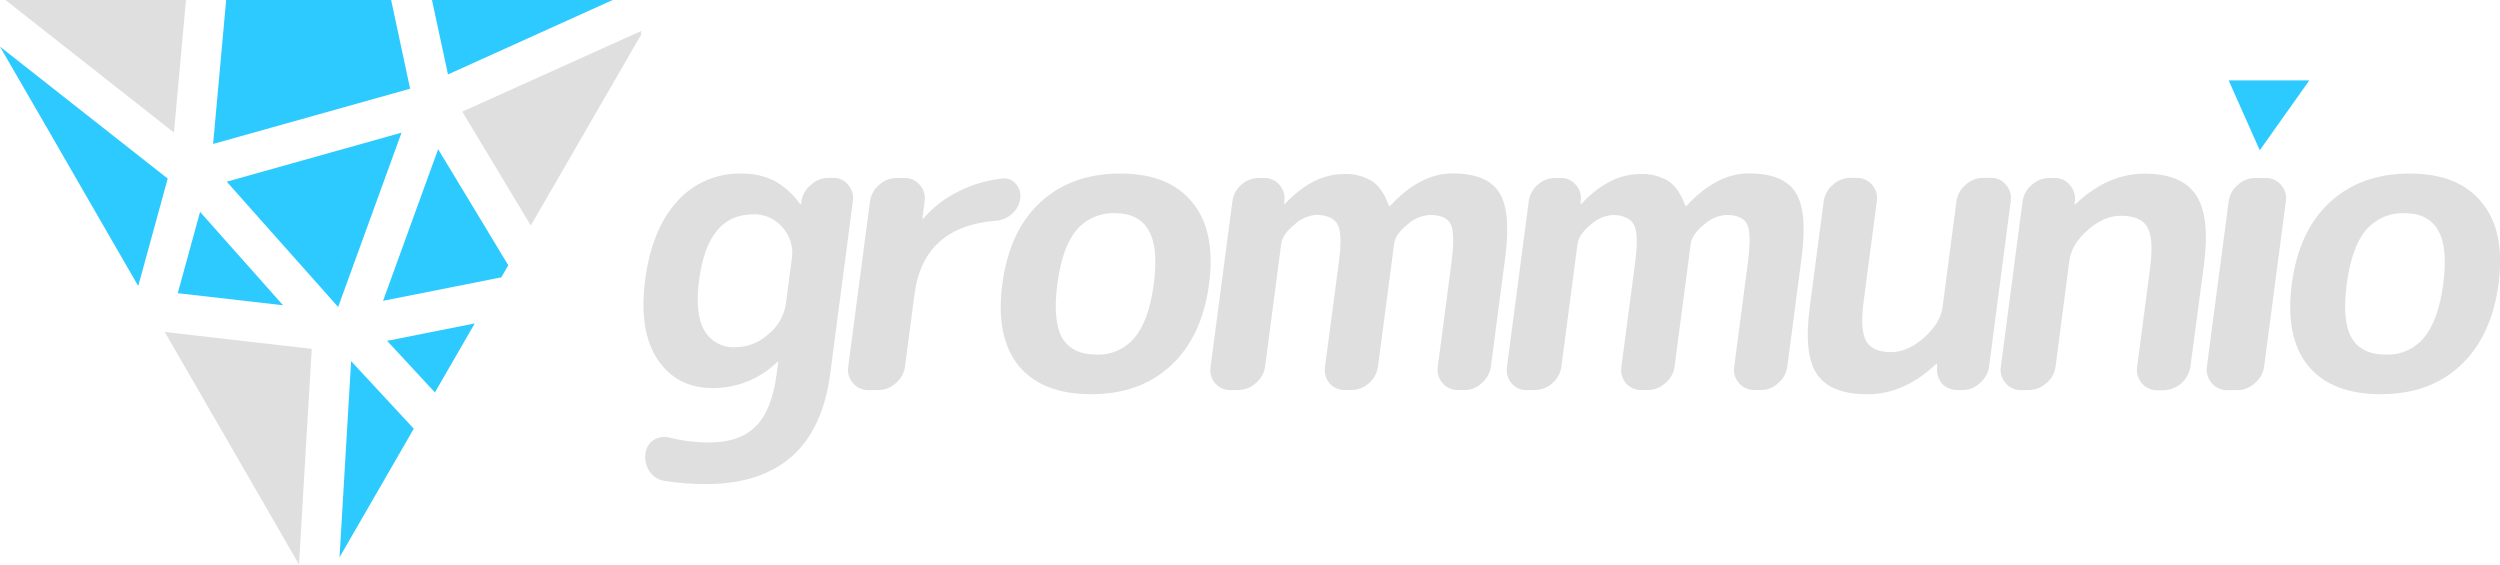
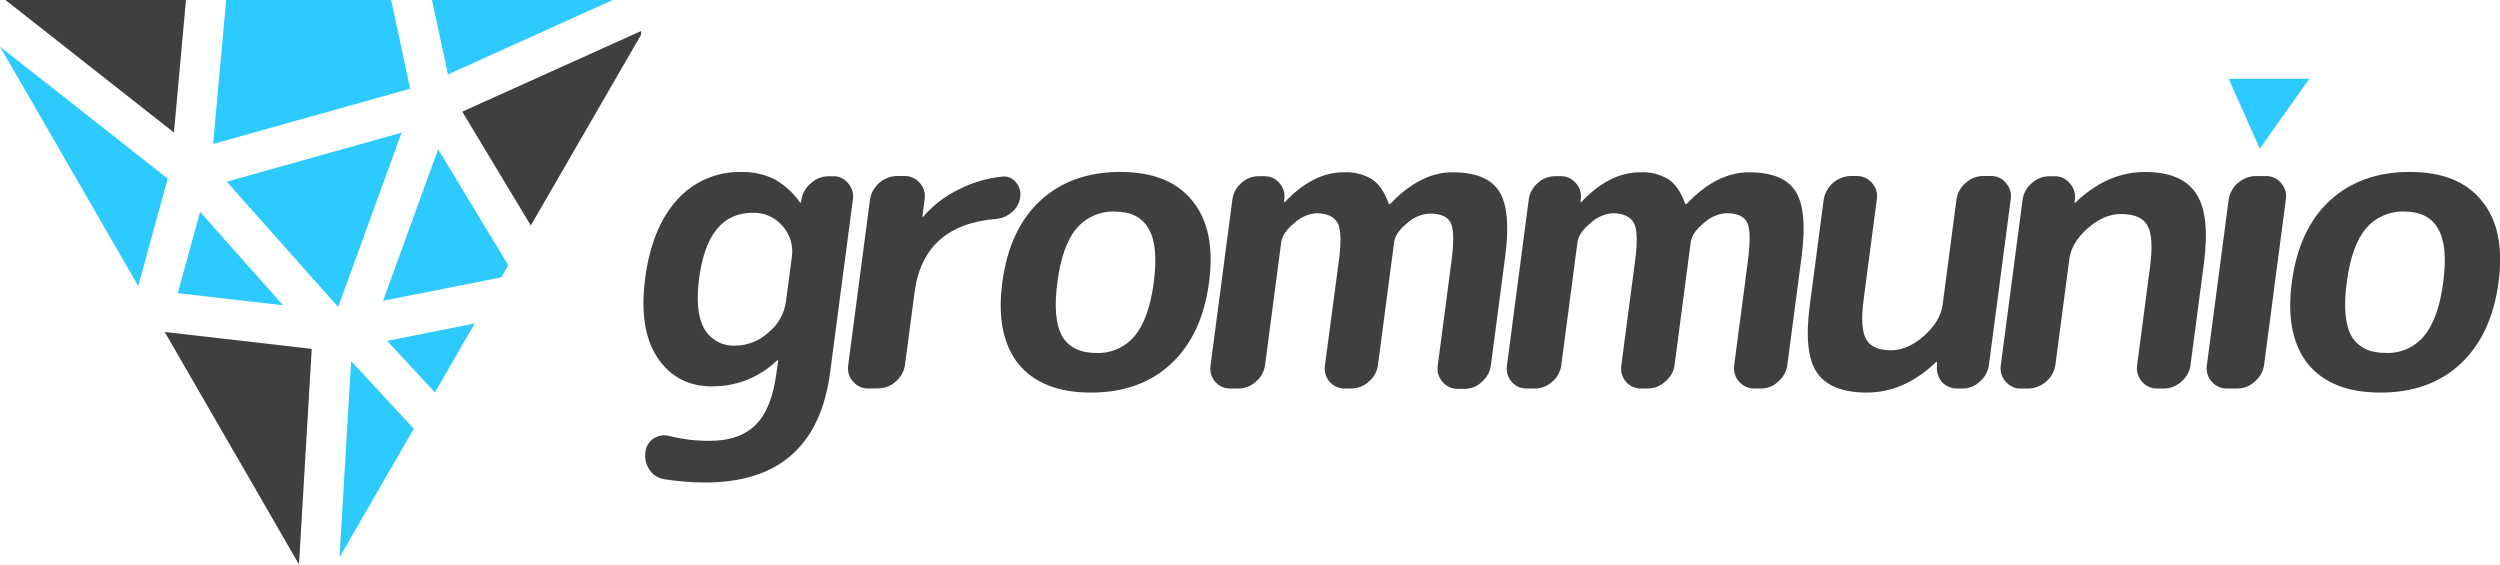
<svg xmlns="http://www.w3.org/2000/svg" viewBox="0 0 620 140">
  <g id="grommunio">
-     <path d="M186.67,53.18q-11.14,0-13.28,16.21-1.11,8.42,1.28,12.57a8.33,8.33,0,0,0,7.67,4.15,12.13,12.13,0,0,0,8.23-3.24,11.92,11.92,0,0,0,4.34-7.6l1.44-11a9.43,9.43,0,0,0-2.3-7.9,9.32,9.32,0,0,0-7.38-3.24Zm-9.92,43.06q-8.92,0-13.66-7.09T160,69.39q1.67-12.57,7.94-19.45a20.65,20.65,0,0,1,15.8-6.9,18,18,0,0,1,8.18,1.73,18.83,18.83,0,0,1,6.44,5.77.24.24,0,0,0,.19.1.1.1,0,0,0,.11-.1l.1-.71a6.6,6.6,0,0,1,2.35-4,6.44,6.44,0,0,1,4.38-1.72h1.12a4.52,4.52,0,0,1,3.72,1.72,4.9,4.9,0,0,1,1.19,4L205.89,92.7q-3.6,27.36-31,27.36a66.68,66.68,0,0,1-10.13-.81,5.39,5.39,0,0,1-3.73-2.43,6.34,6.34,0,0,1-.94-4.46,4.53,4.53,0,0,1,2.05-3.25,4.86,4.86,0,0,1,3.83-.6,39.76,39.76,0,0,0,10,1.21q7.5,0,11.47-4T192.57,93l.42-3.14c0-.07,0-.1-.09-.1a.33.33,0,0,0-.22.1,22.78,22.78,0,0,1-15.94,6.38Zm38.61.51A4.83,4.83,0,0,1,211.54,95,4.91,4.91,0,0,1,210.35,91l5.42-41.14a6.4,6.4,0,0,1,2.25-4,6.32,6.32,0,0,1,4.28-1.72h2a4.82,4.82,0,0,1,3.82,1.72,4.9,4.9,0,0,1,1.19,4l-.56,4.26c0,.07,0,.1.09.1s.21,0,.22-.1a26.86,26.86,0,0,1,8.57-6.59,30.43,30.43,0,0,1,10.86-3.24A3.72,3.72,0,0,1,252,45.68a4.42,4.42,0,0,1,1,3.65A5.75,5.75,0,0,1,251,53a6.7,6.7,0,0,1-3.87,1.73Q229,56.11,226.81,72.94l-2.38,18A6.4,6.4,0,0,1,222.18,95a6.32,6.32,0,0,1-4.28,1.72Z" style="fill:#dfdfdf" />
-     <path id="B" d="M284.85,57.13q-2.39-4.26-8.36-4.26a11.92,11.92,0,0,0-9.58,4.26q-3.48,4.15-4.68,13.27t1.18,13.38q2.49,4.16,8.47,4.16a11.7,11.7,0,0,0,9.46-4.16q3.6-4.26,4.8-13.38T284.85,57.13Zm5.52,33.54q-7.64,7.1-19.79,7.09t-18-7.09q-5.74-7.2-4-20.27t9.34-20.16q7.74-7.2,19.9-7.2t17.9,7.2q5.85,7.09,4.13,20.16T290.37,90.67Z" style="fill:#dfdfdf" />
-     <path id="C" d="M305.13,96.75A4.82,4.82,0,0,1,301.31,95,5.1,5.1,0,0,1,300.22,91l5.42-41.14a6.59,6.59,0,0,1,2.15-4,6.32,6.32,0,0,1,4.28-1.72h1.42a4.72,4.72,0,0,1,3.74,1.62,4.92,4.92,0,0,1,1.3,4l-.09.71c0,.07,0,.1.09.1s.2,0,.21-.1q6.94-7.29,14.44-7.3a12.37,12.37,0,0,1,7.07,1.73q2.61,1.71,4.16,6.08c0,.06.06.1.19.1a.39.39,0,0,0,.22-.1Q352.23,43,360.24,43q8.4,0,11.45,4.56t1.68,15.71L369.73,91A6.4,6.4,0,0,1,367.48,95a6,6,0,0,1-4.18,1.72h-1.73A4.83,4.83,0,0,1,357.75,95,4.91,4.91,0,0,1,356.56,91l3.37-25.63c.65-4.93.61-8.18-.13-9.73s-2.47-2.33-5.17-2.33A9,9,0,0,0,349,55.71q-3,2.43-3.27,4.86l-4,30.4A6.4,6.4,0,0,1,339.51,95a6.32,6.32,0,0,1-4.28,1.72H333.5A4.83,4.83,0,0,1,329.68,95,5.14,5.14,0,0,1,328.59,91L332,65.34q1-7.31-.26-9.63t-5.15-2.43A9,9,0,0,0,321,55.71q-3,2.43-3.27,4.86l-4,30.4A6.4,6.4,0,0,1,311.44,95a6.32,6.32,0,0,1-4.28,1.72Z" style="fill:#dfdfdf" />
-     <path id="C-2" data-name="C" d="M378.64,96.75A4.82,4.82,0,0,1,374.82,95,5.1,5.1,0,0,1,373.73,91l5.41-41.14a6.65,6.65,0,0,1,2.16-4,6.32,6.32,0,0,1,4.28-1.72H387a4.72,4.72,0,0,1,3.74,1.62,4.92,4.92,0,0,1,1.3,4l-.09.71c0,.07,0,.1.08.1s.21,0,.22-.1q6.94-7.29,14.44-7.3a12.39,12.39,0,0,1,7.07,1.73q2.61,1.71,4.16,6.08c0,.06.06.1.19.1a.39.39,0,0,0,.22-.1Q425.74,43,433.74,43q8.42,0,11.46,4.56t1.68,15.71L443.24,91A6.4,6.4,0,0,1,441,95a6,6,0,0,1-4.18,1.72h-1.73A4.82,4.82,0,0,1,431.26,95,4.91,4.91,0,0,1,430.07,91l3.37-25.63c.65-4.93.61-8.18-.14-9.73s-2.46-2.33-5.16-2.33a9,9,0,0,0-5.59,2.43q-3,2.43-3.27,4.86l-4,30.4A6.4,6.4,0,0,1,413,95a6.32,6.32,0,0,1-4.28,1.72H407A4.82,4.82,0,0,1,403.19,95,5.14,5.14,0,0,1,402.1,91l3.38-25.63q1-7.31-.26-9.63t-5.15-2.43a9,9,0,0,0-5.59,2.43q-3,2.43-3.27,4.86l-4,30.4A6.4,6.4,0,0,1,385,95a6.32,6.32,0,0,1-4.28,1.72Z" style="fill:#dfdfdf" />
-     <path d="M463,97.76q-8.91,0-12.33-4.86t-1.85-16.72l3.47-26.35a6.42,6.42,0,0,1,2.26-4,6.31,6.31,0,0,1,4.28-1.72h1.62a4.82,4.82,0,0,1,3.82,1.72,4.9,4.9,0,0,1,1.19,4l-3.28,24.93q-.93,7.09.63,9.83c1.05,1.82,3.09,2.74,6.13,2.74,2.77,0,5.49-1.19,8.17-3.55s4.29-4.9,4.64-7.6l3.47-26.35a6.46,6.46,0,0,1,2.26-4,6.32,6.32,0,0,1,4.28-1.72h2a4.54,4.54,0,0,1,3.72,1.72,4.94,4.94,0,0,1,1.19,4L493.28,91A6.4,6.4,0,0,1,491,95a6,6,0,0,1-4.18,1.72h-1.32a5.14,5.14,0,0,1-3.94-1.62A5.58,5.58,0,0,1,480.41,91v-.7c0-.07,0-.11-.09-.11a.35.35,0,0,0-.22.11q-7.87,7.49-17.1,7.49Zm38.21-1A4.82,4.82,0,0,1,497.39,95,4.91,4.91,0,0,1,496.2,91l5.41-41.14a6.46,6.46,0,0,1,2.26-4,6.32,6.32,0,0,1,4.28-1.72h1.32a4.64,4.64,0,0,1,3.82,1.72,5,5,0,0,1,1.29,4l-.09.71c0,.07,0,.1.09.1a.31.31,0,0,0,.21-.1q7.89-7.5,17.1-7.5t12.69,5.27q3.57,5.17,2,17.33L543.21,91a6.91,6.91,0,0,1-6.53,5.78H535A4.87,4.87,0,0,1,531.13,95,5.14,5.14,0,0,1,530,91l3.2-24.32q1-7.59-.66-10.33c-1-1.89-3.24-2.84-6.62-2.84q-4.15,0-8.17,3.55t-4.55,7.6L509.77,91A6.4,6.4,0,0,1,507.52,95a6.32,6.32,0,0,1-4.28,1.72Zm51.11,0A4.84,4.84,0,0,1,548.49,95,5,5,0,0,1,547.3,91l5.42-41.14a6.4,6.4,0,0,1,2.25-4,6.32,6.32,0,0,1,4.28-1.72h2.64a4.82,4.82,0,0,1,3.82,1.72,4.9,4.9,0,0,1,1.19,4L561.49,91A6.46,6.46,0,0,1,559.23,95,6.32,6.32,0,0,1,555,96.75Z" style="fill:#dfdfdf" />
-     <path id="B-2" data-name="B" d="M604.64,57.13q-2.39-4.26-8.36-4.26a11.91,11.91,0,0,0-9.58,4.26Q583.22,61.29,582,70.4t1.18,13.38q2.49,4.16,8.47,4.16a11.72,11.72,0,0,0,9.47-4.16q3.6-4.26,4.8-13.38T604.64,57.13Zm5.51,33.54q-7.62,7.1-19.78,7.09t-18-7.09q-5.73-7.2-4-20.27t9.34-20.16q7.74-7.2,19.89-7.2t17.9,7.2q5.87,7.09,4.14,20.16T610.15,90.67Z" style="fill:#dfdfdf" />
-     <path d="M552.71,19.94l7.71,17.33,12.29-17.33Z" style="fill:#2dcaff" />
+     <path d="M186.67,52.77q-11.14,0-13.28,16.22-1.11,8.4,1.28,12.56a8.34,8.34,0,0,0,7.67,4.16,12.14,12.14,0,0,0,8.23-3.25,11.9,11.9,0,0,0,4.34-7.6l1.44-10.94a9.42,9.42,0,0,0-2.3-7.9,9.29,9.29,0,0,0-7.38-3.25Zm-9.92,43.07q-8.92,0-13.66-7.09T160,69q1.67-12.57,7.94-19.46a20.67,20.67,0,0,1,15.8-6.89,18,18,0,0,1,8.18,1.72,18.87,18.87,0,0,1,6.44,5.78.24.24,0,0,0,.19.1.1.1,0,0,0,.11-.1l.1-.71a6.6,6.6,0,0,1,2.35-4,6.45,6.45,0,0,1,4.38-1.73h1.12a4.53,4.53,0,0,1,3.72,1.73,4.9,4.9,0,0,1,1.19,4l-5.64,42.86q-3.6,27.36-31,27.36a66.68,66.68,0,0,1-10.13-.81,5.39,5.39,0,0,1-3.73-2.43,6.33,6.33,0,0,1-.94-4.46,4.53,4.53,0,0,1,2.05-3.24,4.87,4.87,0,0,1,3.83-.61,39.76,39.76,0,0,0,10,1.22q7.5,0,11.47-4t5.12-12.76l.42-3.14c0-.07,0-.1-.09-.1a.33.33,0,0,0-.22.1,22.82,22.82,0,0,1-15.94,6.38Zm38.61.51a4.84,4.84,0,0,1-3.82-1.73,4.9,4.9,0,0,1-1.19-4.05l5.42-41.14a6.94,6.94,0,0,1,6.53-5.78h2a4.82,4.82,0,0,1,3.82,1.73,4.89,4.89,0,0,1,1.19,4l-.56,4.26c0,.06,0,.1.09.1s.21,0,.22-.1a26.72,26.72,0,0,1,8.57-6.59,30.44,30.44,0,0,1,10.86-3.25A3.74,3.74,0,0,1,252,45.27a4.43,4.43,0,0,1,1,3.65,5.75,5.75,0,0,1-2,3.65,6.68,6.68,0,0,1-3.87,1.72Q229,55.72,226.81,72.53l-2.38,18a6.4,6.4,0,0,1-2.25,4.05,6.34,6.34,0,0,1-4.28,1.73Z" style="fill:#3f3f3f" />
+     <path id="B" d="M284.85,56.73q-2.39-4.26-8.36-4.26a11.92,11.92,0,0,0-9.58,4.26q-3.48,4.14-4.68,13.27t1.18,13.38q2.49,4.16,8.47,4.15a11.7,11.7,0,0,0,9.46-4.15q3.6-4.26,4.8-13.38T284.85,56.73Zm5.52,33.54q-7.64,7.08-19.79,7.09t-18-7.09q-5.74-7.2-4-20.27t9.34-20.17q7.74-7.19,19.9-7.19t17.9,7.19q5.85,7.1,4.13,20.17T290.37,90.27Z" style="fill:#3f3f3f" />
+     <path id="C" d="M305.13,96.35a4.82,4.82,0,0,1-3.82-1.73,5.09,5.09,0,0,1-1.09-4.05l5.42-41.14a6.54,6.54,0,0,1,2.15-4,6.34,6.34,0,0,1,4.28-1.73h1.42a4.72,4.72,0,0,1,3.74,1.62,4.93,4.93,0,0,1,1.3,4l-.09.7c0,.07,0,.11.09.11s.2,0,.21-.11q6.94-7.29,14.44-7.29a12.38,12.38,0,0,1,7.07,1.72q2.61,1.72,4.16,6.08c0,.07.06.1.19.1a.33.33,0,0,0,.22-.1q7.41-7.8,15.42-7.8,8.4,0,11.45,4.56t1.68,15.71l-3.64,27.66a6.4,6.4,0,0,1-2.25,4.05,6,6,0,0,1-4.18,1.73h-1.73a4.84,4.84,0,0,1-3.82-1.73,4.9,4.9,0,0,1-1.19-4.05l3.37-25.64q1-7.4-.13-9.72t-5.17-2.34A9,9,0,0,0,349,55.31q-3,2.43-3.27,4.86l-4,30.4a6.4,6.4,0,0,1-2.25,4.05,6.34,6.34,0,0,1-4.28,1.73H333.5a4.84,4.84,0,0,1-3.82-1.73,5.13,5.13,0,0,1-1.09-4.05L332,64.93q1-7.29-.26-9.62t-5.15-2.44A9,9,0,0,0,321,55.31q-3,2.43-3.27,4.86l-4,30.4a6.4,6.4,0,0,1-2.25,4.05,6.34,6.34,0,0,1-4.28,1.73Z" style="fill:#3f3f3f" />
+     <path id="C-2" data-name="C" d="M378.64,96.35a4.82,4.82,0,0,1-3.82-1.73,5.09,5.09,0,0,1-1.09-4.05l5.41-41.14a6.6,6.6,0,0,1,2.16-4,6.34,6.34,0,0,1,4.28-1.73H387a4.72,4.72,0,0,1,3.74,1.62,4.93,4.93,0,0,1,1.3,4l-.09.7c0,.07,0,.11.08.11s.21,0,.22-.11q6.94-7.29,14.44-7.29a12.4,12.4,0,0,1,7.07,1.72q2.61,1.72,4.16,6.08c0,.07.06.1.19.1a.33.33,0,0,0,.22-.1q7.41-7.8,15.41-7.8,8.42,0,11.46,4.56t1.68,15.71l-3.64,27.66A6.4,6.4,0,0,1,441,94.62a6,6,0,0,1-4.18,1.73h-1.73a4.82,4.82,0,0,1-3.82-1.73,4.9,4.9,0,0,1-1.19-4.05l3.37-25.64c.65-4.93.61-8.17-.14-9.72s-2.46-2.34-5.16-2.34a9,9,0,0,0-5.59,2.44q-3,2.43-3.27,4.86l-4,30.4A6.4,6.4,0,0,1,413,94.62a6.34,6.34,0,0,1-4.28,1.73H407a4.82,4.82,0,0,1-3.82-1.73,5.13,5.13,0,0,1-1.09-4.05l3.38-25.64q1-7.29-.26-9.62t-5.15-2.44a9,9,0,0,0-5.59,2.44q-3,2.43-3.27,4.86l-4,30.4A6.4,6.4,0,0,1,385,94.62a6.34,6.34,0,0,1-4.28,1.73Z" style="fill:#3f3f3f" />
+     <path d="M463,97.36q-8.91,0-12.33-4.86t-1.85-16.72l3.47-26.35a7,7,0,0,1,6.54-5.78h1.62a4.82,4.82,0,0,1,3.82,1.73,4.89,4.89,0,0,1,1.19,4l-3.28,24.93q-.93,7.1.63,9.83t6.13,2.73q4.15,0,8.17-3.54t4.64-7.6l3.47-26.35a6.41,6.41,0,0,1,2.26-4,6.34,6.34,0,0,1,4.28-1.73h2a4.55,4.55,0,0,1,3.72,1.73,4.93,4.93,0,0,1,1.19,4l-5.42,41.14A6.4,6.4,0,0,1,491,94.62a6,6,0,0,1-4.18,1.73h-1.32a5.12,5.12,0,0,1-3.94-1.63,5.56,5.56,0,0,1-1.18-4.15v-.71c0-.07,0-.1-.09-.1a.33.33,0,0,0-.22.1q-7.87,7.5-17.1,7.5Zm38.21-1a4.82,4.82,0,0,1-3.82-1.73,4.9,4.9,0,0,1-1.19-4.05l5.41-41.14a6.41,6.41,0,0,1,2.26-4,6.34,6.34,0,0,1,4.28-1.73h1.32a4.65,4.65,0,0,1,3.82,1.73,5,5,0,0,1,1.29,4l-.09.71c0,.07,0,.1.09.1a.31.31,0,0,0,.21-.1q7.89-7.5,17.1-7.5t12.69,5.27q3.57,5.16,2,17.33l-3.34,25.33A6.4,6.4,0,0,1,541,94.62a6.34,6.34,0,0,1-4.28,1.73H535a4.84,4.84,0,0,1-3.83-1.73A5.13,5.13,0,0,1,530,90.57l3.2-24.32q1-7.61-.66-10.34c-1-1.89-3.24-2.83-6.62-2.83q-4.15,0-8.17,3.54t-4.55,7.6l-3.47,26.35a6.94,6.94,0,0,1-6.53,5.78Zm51.11,0a4.84,4.84,0,0,1-3.83-1.73,4.94,4.94,0,0,1-1.19-4.05l5.42-41.14a6.94,6.94,0,0,1,6.53-5.78h2.64a4.82,4.82,0,0,1,3.82,1.73,4.89,4.89,0,0,1,1.19,4l-5.41,41.14a6.46,6.46,0,0,1-2.26,4.05A6.34,6.34,0,0,1,555,96.35Z" style="fill:#3f3f3f" />
+     <path id="B-2" data-name="B" d="M604.64,56.73q-2.39-4.26-8.36-4.26a11.91,11.91,0,0,0-9.58,4.26Q583.22,60.87,582,70t1.18,13.38q2.49,4.16,8.47,4.15a11.72,11.72,0,0,0,9.47-4.15q3.6-4.26,4.8-13.38T604.64,56.73Zm5.51,33.54q-7.62,7.08-19.78,7.09t-18-7.09q-5.73-7.2-4-20.27t9.34-20.17q7.74-7.19,19.89-7.19t17.9,7.19q5.87,7.1,4.14,20.17T610.15,90.27Z" style="fill:#3f3f3f" />
+     <path d="M552.71,19.54l7.71,17.32,12.29-17.32Z" style="fill:#2dcaff" />
  </g>
  <g id="icon">
-     <path id="path92" d="M159,7.69l-44.36,20,17,28.23L159,8.6Z" style="fill:#dfdfdf" />
-     <path id="path72" d="M43.14,32.87,46.12,0H1.35Z" style="fill:#dfdfdf" />
+     <path id="path92" d="M159,7.69l-44.36,20,17,28.23L159,8.6Z" style="fill:#3f3f3f" />
+     <path id="path72" d="M43.14,32.87,46.12,0H1.35Z" style="fill:#3f3f3f" />
    <path id="path76" d="M44.08,72.71l26.12,3L49.62,52.55Z" style="fill:#2dcaff" />
    <path id="path80" d="M41.59,44.29,0,11.57C5,20.13,17.17,41.3,34.28,70.94Z" style="fill:#2dcaff" />
    <path id="path84" d="M52.85,35.7,101.71,22,97,0H56.09Z" style="fill:#2dcaff" />
    <path id="path88" d="M99.58,32.9,56.23,45.06,83.86,76.13Z" style="fill:#2dcaff" />
    <path id="path96" d="M111.1,18.46,151.94,0H107.13Z" style="fill:#2dcaff" />
    <path id="path100" d="M95,74.6l29.32-5.82,1.73-3L108.66,37Z" style="fill:#2dcaff" />
-     <path id="path104" d="M77.31,86.52,40.85,82.33c16.44,28.46,30,51.9,33.3,57.67Z" style="fill:#dfdfdf" />
+     <path id="path104" d="M77.31,86.52,40.85,82.33c16.44,28.46,30,51.9,33.3,57.67Z" style="fill:#3f3f3f" />
    <path id="path108" d="M87.08,89.56,84.2,138.22l18.42-31.9Z" style="fill:#2dcaff" />
    <path id="path112" d="M96,84.53l11.86,12.79,9.88-17.11Z" style="fill:#2dcaff" />
  </g>
</svg>
